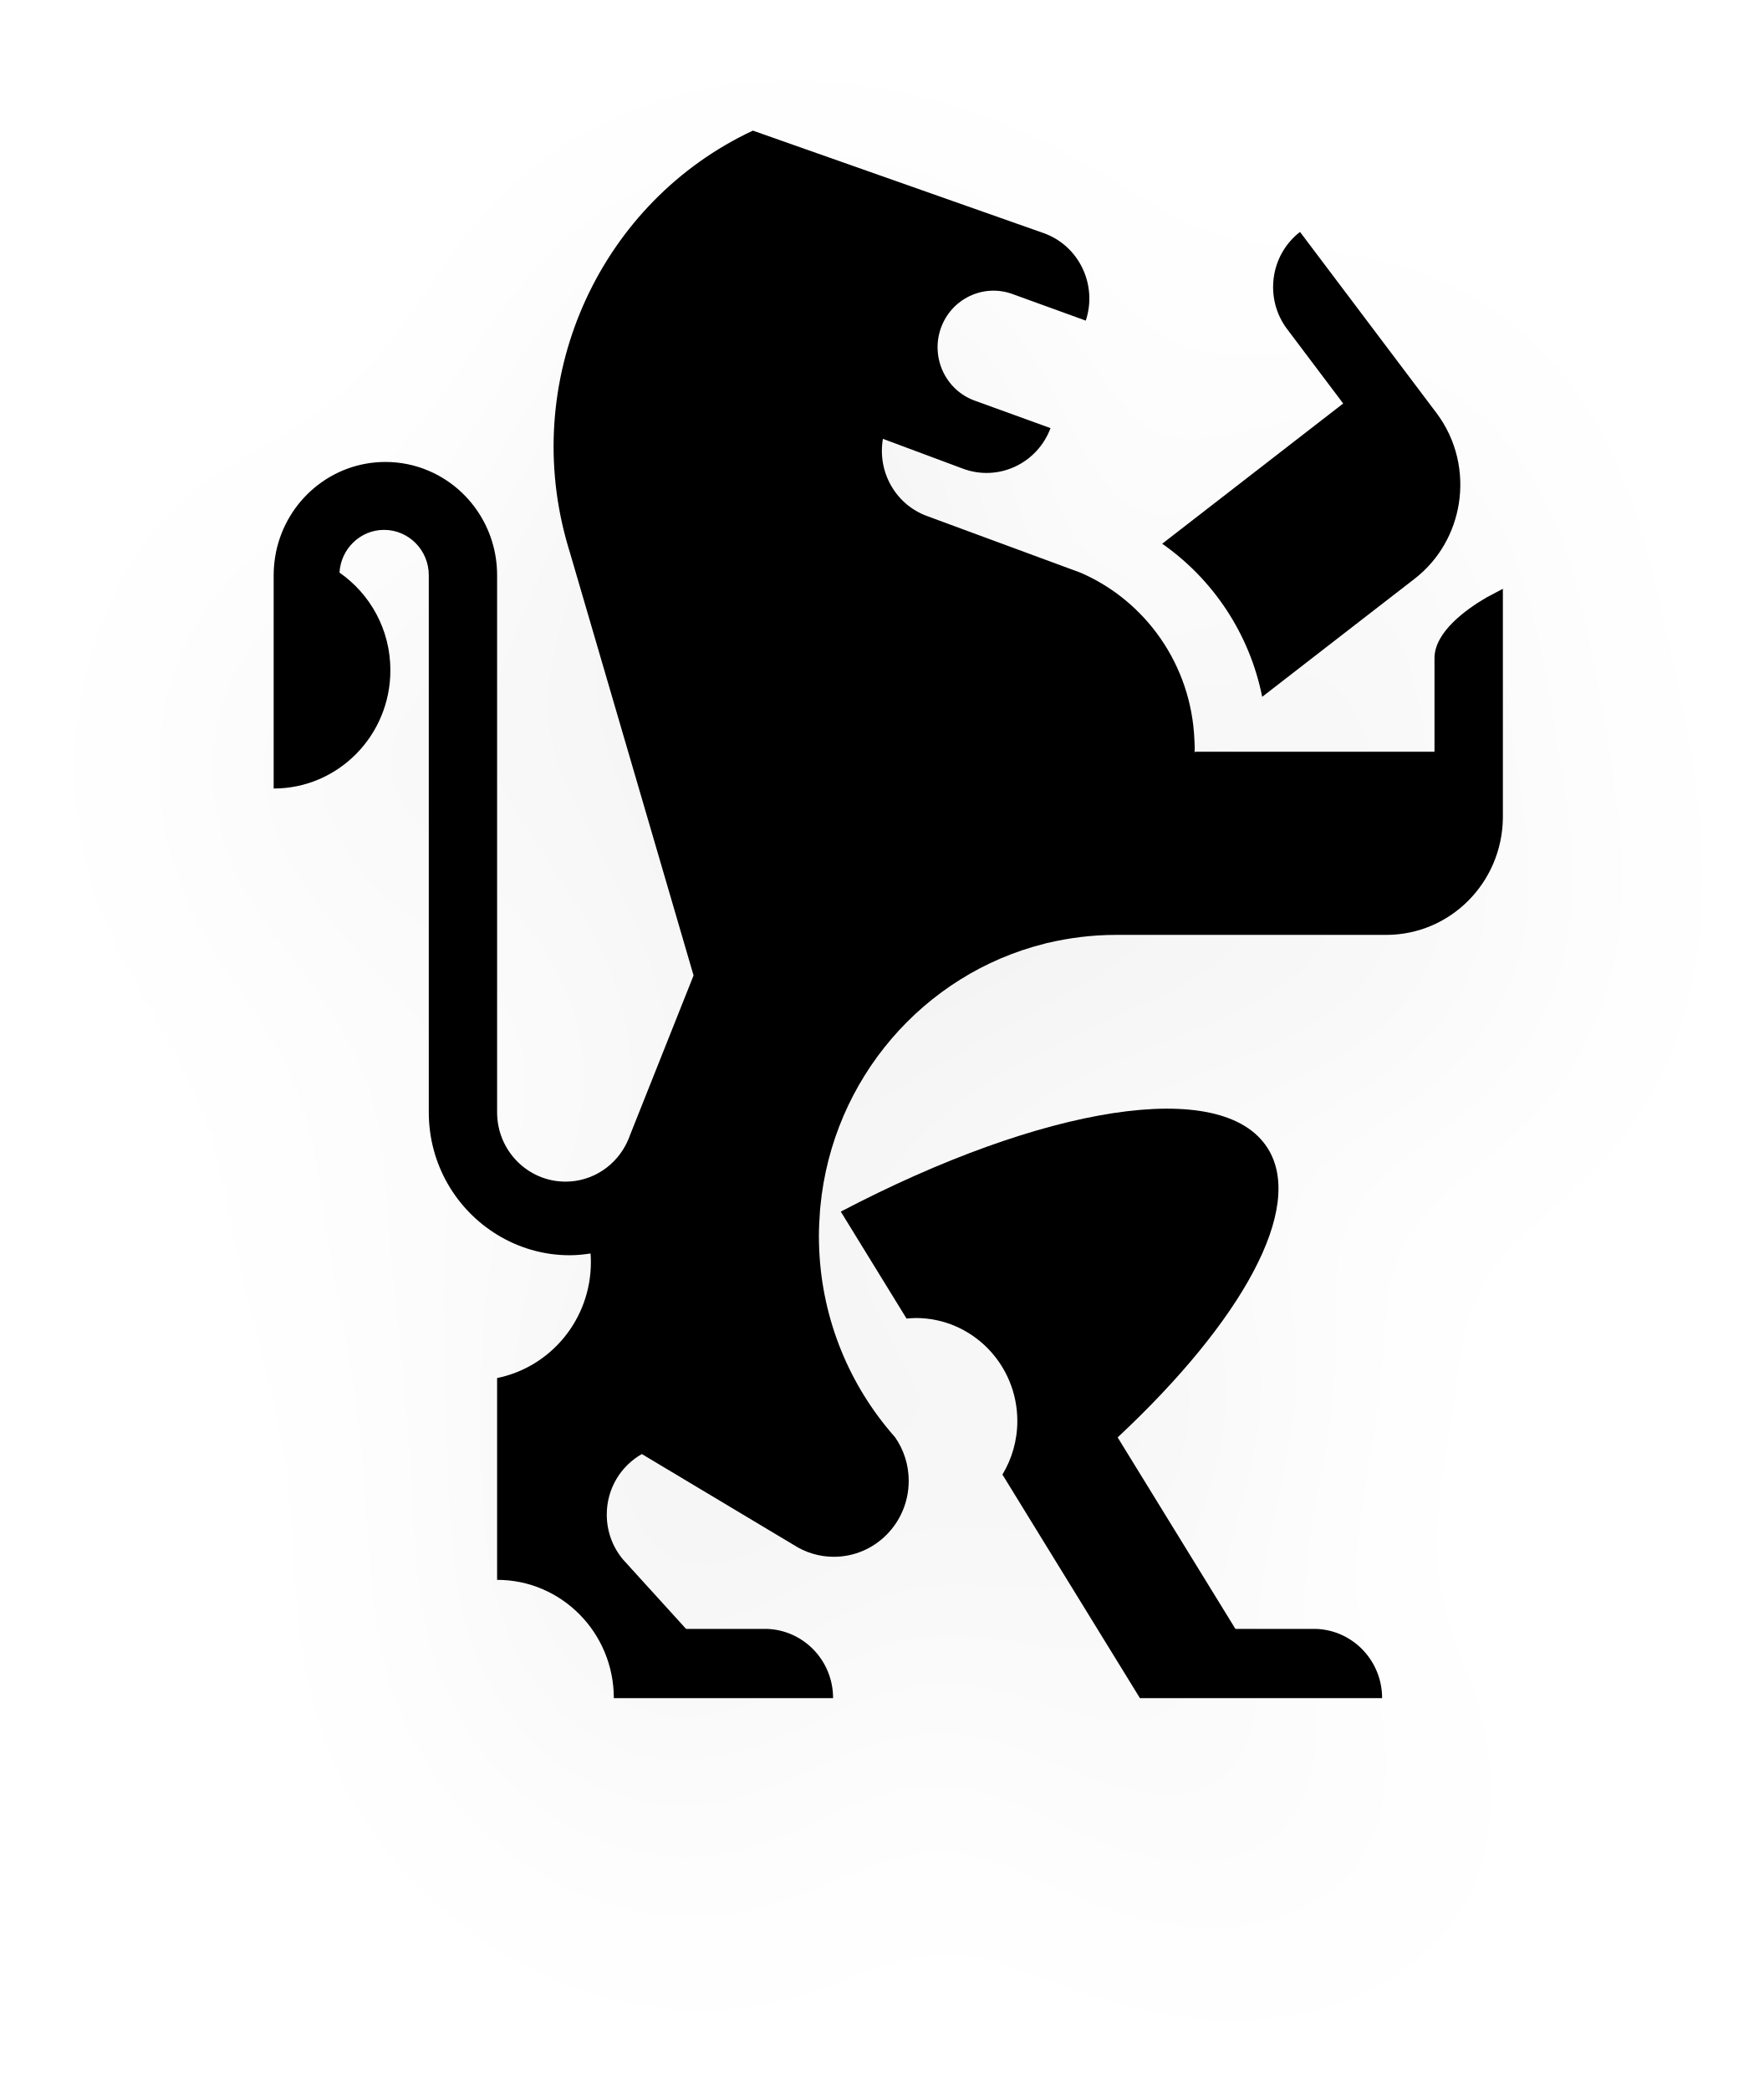
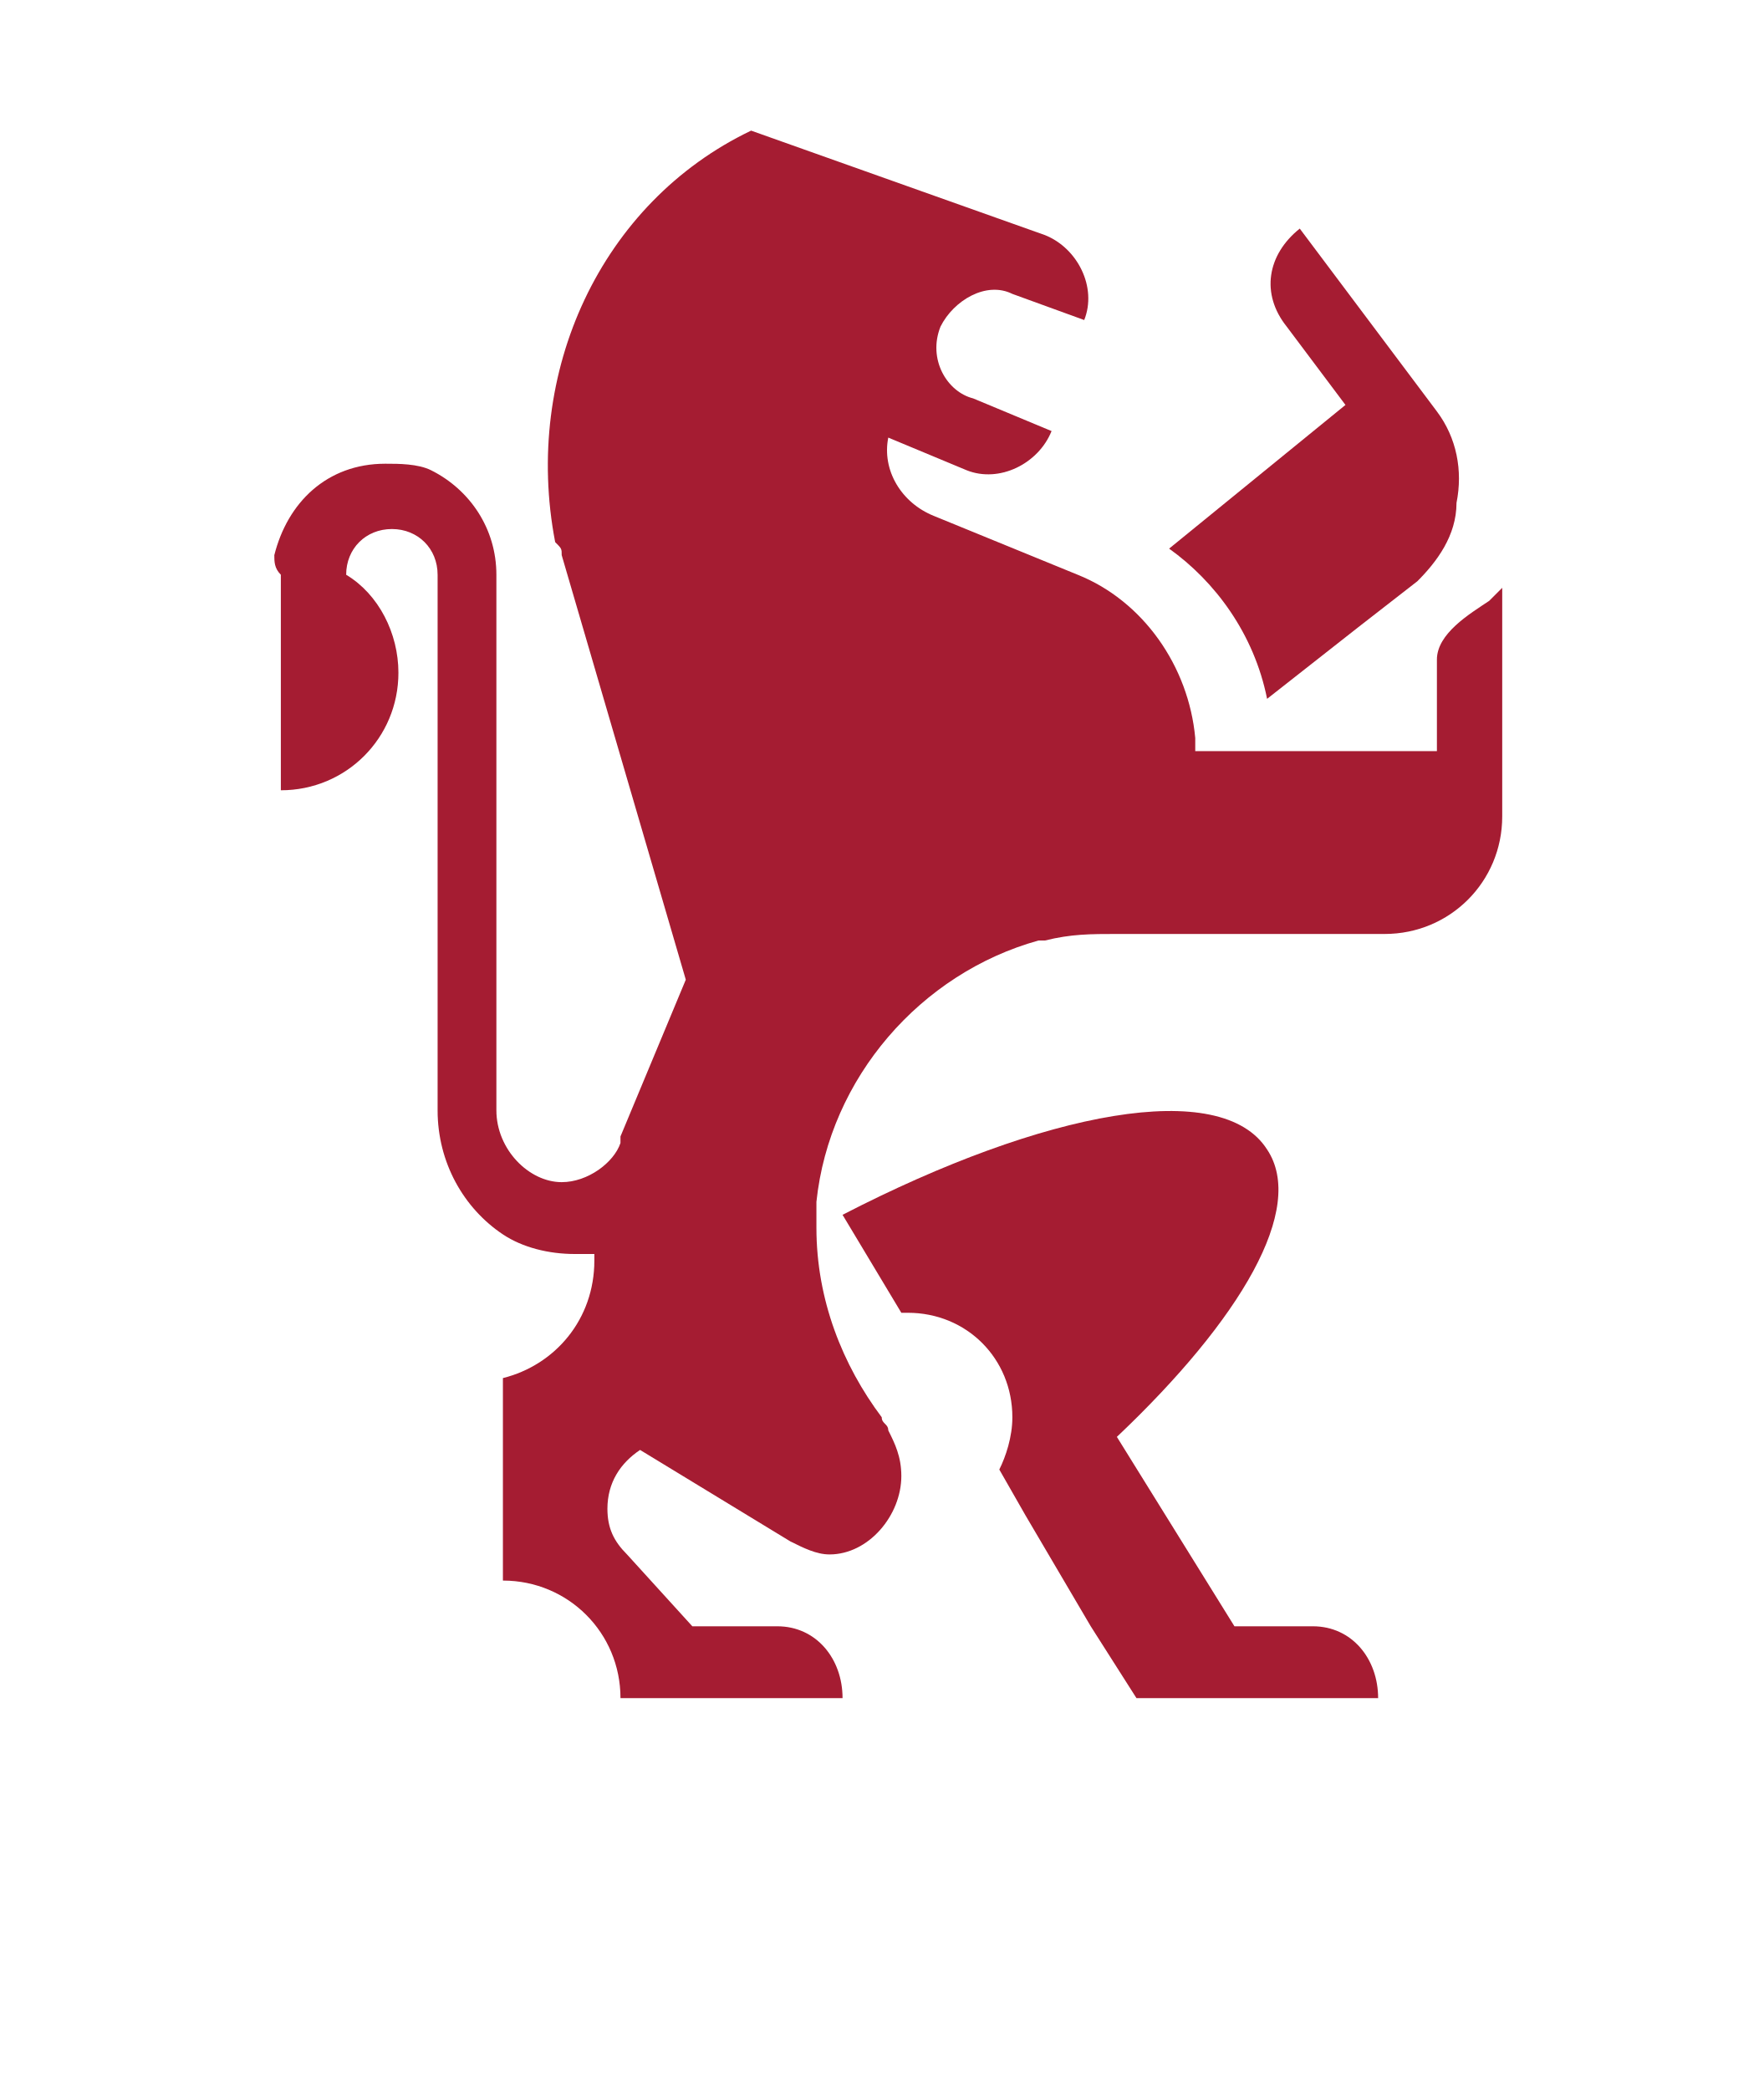
- <svg xmlns="http://www.w3.org/2000/svg" width="27px" height="32px" viewBox="0 0 27 32" version="1.1">
-   <defs>
-     <filter x="-50%" y="-50%" width="200%" height="200%" filterUnits="objectBoundingBox" id="filter-1">
-       <feOffset dx="0" dy="2" in="SourceAlpha" result="shadowOffsetOuter1" />
-       <feGaussianBlur stdDeviation="2" in="shadowOffsetOuter1" result="shadowBlurOuter1" />
-       <feColorMatrix values="0 0 0 0 0   0 0 0 0 0   0 0 0 0 0  0 0 0 0.05 0" type="matrix" in="shadowBlurOuter1" result="shadowMatrixOuter1" />
-       <feMerge>
-         <feMergeNode in="shadowMatrixOuter1" />
-         <feMergeNode in="SourceGraphic" />
-       </feMerge>
-     </filter>
-   </defs>
-   <g id="OPt-2" stroke="none" stroke-width="1" fill="none" fill-rule="evenodd">
-     <g id="prog2_pro3_Mobile-Portrait_opt2-Copy-2" transform="translate(-10, -15)" fill="#000000">
+ <svg xmlns="http://www.w3.org/2000/svg" version="1.1" id="Layer_1" x="0px" y="0px" viewBox="0 0 27 32" style="enable-background:new 0 0 27 32;" xml:space="preserve">
+   <style type="text/css">
+ 	.st0{filter:url(#filter-1);}
+ 	.st1{fill:#A51C30;}
+ </style>
+   <filter filterUnits="objectBoundingBox" height="200%" id="filter-1" width="200%" x="-50%" y="-50%">
+     <feOffset dx="0" dy="2" in="SourceAlpha" result="shadowOffsetOuter1" />
+     <feGaussianBlur in="shadowOffsetOuter1" result="shadowBlurOuter1" stdDeviation="2" />
+     <feColorMatrix in="shadowBlurOuter1" result="shadowMatrixOuter1" type="matrix" values="0 0 0 0 0   0 0 0 0 0   0 0 0 0 0  0 0 0 0 0">
+ 		</feColorMatrix>
+     <feMerge>
+       <feMergeNode in="shadowMatrixOuter1" />
+       <feMergeNode in="SourceGraphic" />
+     </feMerge>
+   </filter>
+   <g id="OPt-2">
+     <g id="prog2_pro3_Mobile-Portrait_opt2-Copy-2" transform="translate(-10, -15)">
      <g id="nav">
-         <g id="Group-6" filter="url(#filter-1)">
-           <g id="ic_home" transform="translate(14, 17)">
-             <g id="Group" transform="translate(9.6, 12) scale(-1, 1) translate(-9.6, -12) ">
-               <path d="M1.542,6.862 L2.436,7.554 L3.875,8.669 C4.069,7.7 4.63,6.867 5.406,6.325 L2.635,4.178 L3.493,3.039 C3.844,2.573 3.756,1.907 3.296,1.551 L1.207,4.323 C0.898,4.733 0.79,5.235 0.864,5.708 C0.934,6.15 1.163,6.568 1.542,6.862 L1.542,6.862 Z" id="Shape" />
-               <path d="M10.327,16.551 C7.236,14.931 4.483,14.473 3.788,15.585 C3.218,16.499 4.188,18.233 6.088,20.008 L4.285,22.94 L3.057,22.94 C2.492,22.956 2.039,23.424 2.039,24 L3.633,24 L5.747,24 L6.399,22.94 L7.444,21.241 L7.852,20.577 C7.708,20.338 7.624,20.057 7.624,19.757 C7.624,18.886 8.321,18.18 9.18,18.18 C9.227,18.18 9.274,18.185 9.32,18.189 L10.327,16.551 L10.327,16.551 Z" id="Shape" />
-               <path d="M18.974,6.453 C18.812,5.665 18.124,5.073 17.299,5.073 C17.064,5.073 16.839,5.121 16.635,5.209 C16.021,5.471 15.589,6.088 15.589,6.807 L15.589,15.031 C15.589,15.617 15.12,16.092 14.542,16.092 C14.121,16.092 13.759,15.84 13.593,15.476 C13.578,15.444 13.565,15.411 13.553,15.377 L12.581,12.935 L14.468,6.481 C14.469,6.477 14.471,6.472 14.472,6.468 C14.495,6.396 14.515,6.323 14.535,6.251 C15.222,3.722 13.986,1.082 11.673,0 L7.23,1.566 C6.684,1.755 6.393,2.356 6.576,2.909 L7.701,2.501 C8.146,2.34 8.636,2.575 8.795,3.025 C8.954,3.476 8.722,3.973 8.277,4.134 L7.116,4.555 C7.319,5.099 7.916,5.377 8.456,5.176 L9.682,4.719 C9.769,5.22 9.492,5.725 9.004,5.902 L6.655,6.769 C5.664,7.198 4.961,8.176 4.913,9.325 C4.911,9.367 4.908,9.409 4.908,9.452 C4.908,9.478 4.911,9.504 4.911,9.53 C4.907,9.518 4.904,9.51 4.904,9.51 L1.237,9.51 L1.237,8.076 C1.237,7.676 0.749,7.327 0.439,7.147 L0.19,7.015 L0.19,10.528 C0.204,11.517 0.997,12.314 1.976,12.314 L6.111,12.314 C6.478,12.314 6.834,12.359 7.175,12.441 C7.158,12.437 7.142,12.431 7.125,12.426 C7.143,12.432 7.161,12.437 7.179,12.441 C7.19,12.444 7.2,12.447 7.211,12.45 C9.054,12.912 10.454,14.514 10.64,16.477 C10.644,16.511 10.646,16.545 10.648,16.58 C10.656,16.694 10.662,16.808 10.662,16.924 C10.662,18.028 10.278,19.042 9.639,19.836 C9.593,19.894 9.544,19.951 9.495,20.007 C9.364,20.196 9.287,20.425 9.287,20.673 C9.287,21.315 9.8,21.836 10.434,21.836 C10.661,21.836 10.873,21.768 11.052,21.652 L13.373,20.263 C13.694,20.445 13.91,20.791 13.91,21.19 C13.91,21.453 13.816,21.694 13.659,21.88 L12.696,22.94 L11.52,22.94 L11.52,22.94 L11.463,22.94 C10.898,22.956 10.445,23.424 10.445,24 L12.538,24 L12.538,24 L13.802,24 C13.802,23 14.602,22.189 15.589,22.189 L15.589,19.099 C14.77,18.934 14.153,18.202 14.153,17.323 C14.153,17.279 14.155,17.236 14.158,17.192 C14.263,17.208 14.369,17.219 14.478,17.219 C14.885,17.219 15.264,17.103 15.589,16.904 C16.215,16.521 16.635,15.827 16.635,15.031 L16.635,6.807 C16.635,6.424 16.942,6.113 17.32,6.113 C17.684,6.113 17.981,6.403 18.002,6.767 C17.532,7.094 17.223,7.641 17.223,8.262 C17.223,9.263 18.023,10.073 19.01,10.073 L19.01,6.807 C19.01,6.686 18.997,6.567 18.974,6.453 L18.974,6.453 Z" id="Shape" />
+         <g id="Group-6" class="st0">
+           <g id="ic_home_1_" transform="translate(14, 17)">
+             <g id="Group_1_" transform="translate(9.6, 12) scale(-1, 1) translate(-9.6, -12) ">
+               <path id="Shape_5_" class="st1" d="M1.5,6.9l0.9,0.7l1.4,1.1c0.2-1,0.8-1.8,1.5-2.3L2.6,4.2L3.5,3c0.4-0.5,0.3-1.1-0.2-1.5        L1.2,4.3C0.9,4.7,0.8,5.2,0.9,5.7C0.9,6.2,1.2,6.6,1.5,6.9L1.5,6.9z" />
+               <path id="Shape_4_" class="st1" d="M10.3,16.6c-3.1-1.6-5.8-2.1-6.5-1c-0.6,0.9,0.4,2.6,2.3,4.4l-1.8,2.9H3.1        c-0.6,0-1,0.5-1,1.1h1.6h2.1l0.7-1.1l1-1.7l0.4-0.7c-0.1-0.2-0.2-0.5-0.2-0.8c0-0.9,0.7-1.6,1.6-1.6c0,0,0.1,0,0.1,0        L10.3,16.6L10.3,16.6z" />
+               <path id="Shape_3_" class="st1" d="M19,6.5c-0.2-0.8-0.8-1.4-1.7-1.4c-0.2,0-0.5,0-0.7,0.1c-0.6,0.3-1,0.9-1,1.6V15        c0,0.6-0.5,1.1-1,1.1c-0.4,0-0.8-0.3-0.9-0.6c0,0,0-0.1,0-0.1l-1-2.4l1.9-6.5c0,0,0,0,0,0c0-0.1,0-0.1,0.1-0.2        C15.2,3.7,14,1.1,11.7,0L7.2,1.6C6.7,1.8,6.4,2.4,6.6,2.9l1.1-0.4C8.1,2.3,8.6,2.6,8.8,3C9,3.5,8.7,4,8.3,4.1L7.1,4.6        c0.2,0.5,0.8,0.8,1.3,0.6l1.2-0.5c0.1,0.5-0.2,1-0.7,1.2L6.7,6.8C5.7,7.2,5,8.2,4.9,9.3c0,0,0,0.1,0,0.1c0,0,0,0.1,0,0.1        c0,0,0,0,0,0H1.2V8.1c0-0.4-0.5-0.7-0.8-0.9L0.2,7v3.5c0,1,0.8,1.8,1.8,1.8h4.1c0.4,0,0.7,0,1.1,0.1c0,0,0,0,0,0        c0,0,0,0,0.1,0c0,0,0,0,0,0c1.8,0.5,3.2,2.1,3.4,4c0,0,0,0.1,0,0.1c0,0.1,0,0.2,0,0.3c0,1.1-0.4,2.1-1,2.9        c0,0.1-0.1,0.1-0.1,0.2c-0.1,0.2-0.2,0.4-0.2,0.7c0,0.6,0.5,1.2,1.1,1.2c0.2,0,0.4-0.1,0.6-0.2l2.3-1.4        c0.3,0.2,0.5,0.5,0.5,0.9c0,0.3-0.1,0.5-0.3,0.7l-1,1.1h-1.2h0h-0.1c-0.6,0-1,0.5-1,1.1h2.1h0h1.3c0-1,0.8-1.8,1.8-1.8v-3.1        c-0.8-0.2-1.4-0.9-1.4-1.8c0,0,0-0.1,0-0.1c0.1,0,0.2,0,0.3,0c0.4,0,0.8-0.1,1.1-0.3c0.6-0.4,1-1.1,1-1.9V6.8        c0-0.4,0.3-0.7,0.7-0.7c0.4,0,0.7,0.3,0.7,0.7c-0.5,0.3-0.8,0.9-0.8,1.5c0,1,0.8,1.8,1.8,1.8V6.8C19,6.7,19,6.6,19,6.5L19,6.5        z" />
            </g>
          </g>
        </g>
      </g>
    </g>
  </g>
</svg>
